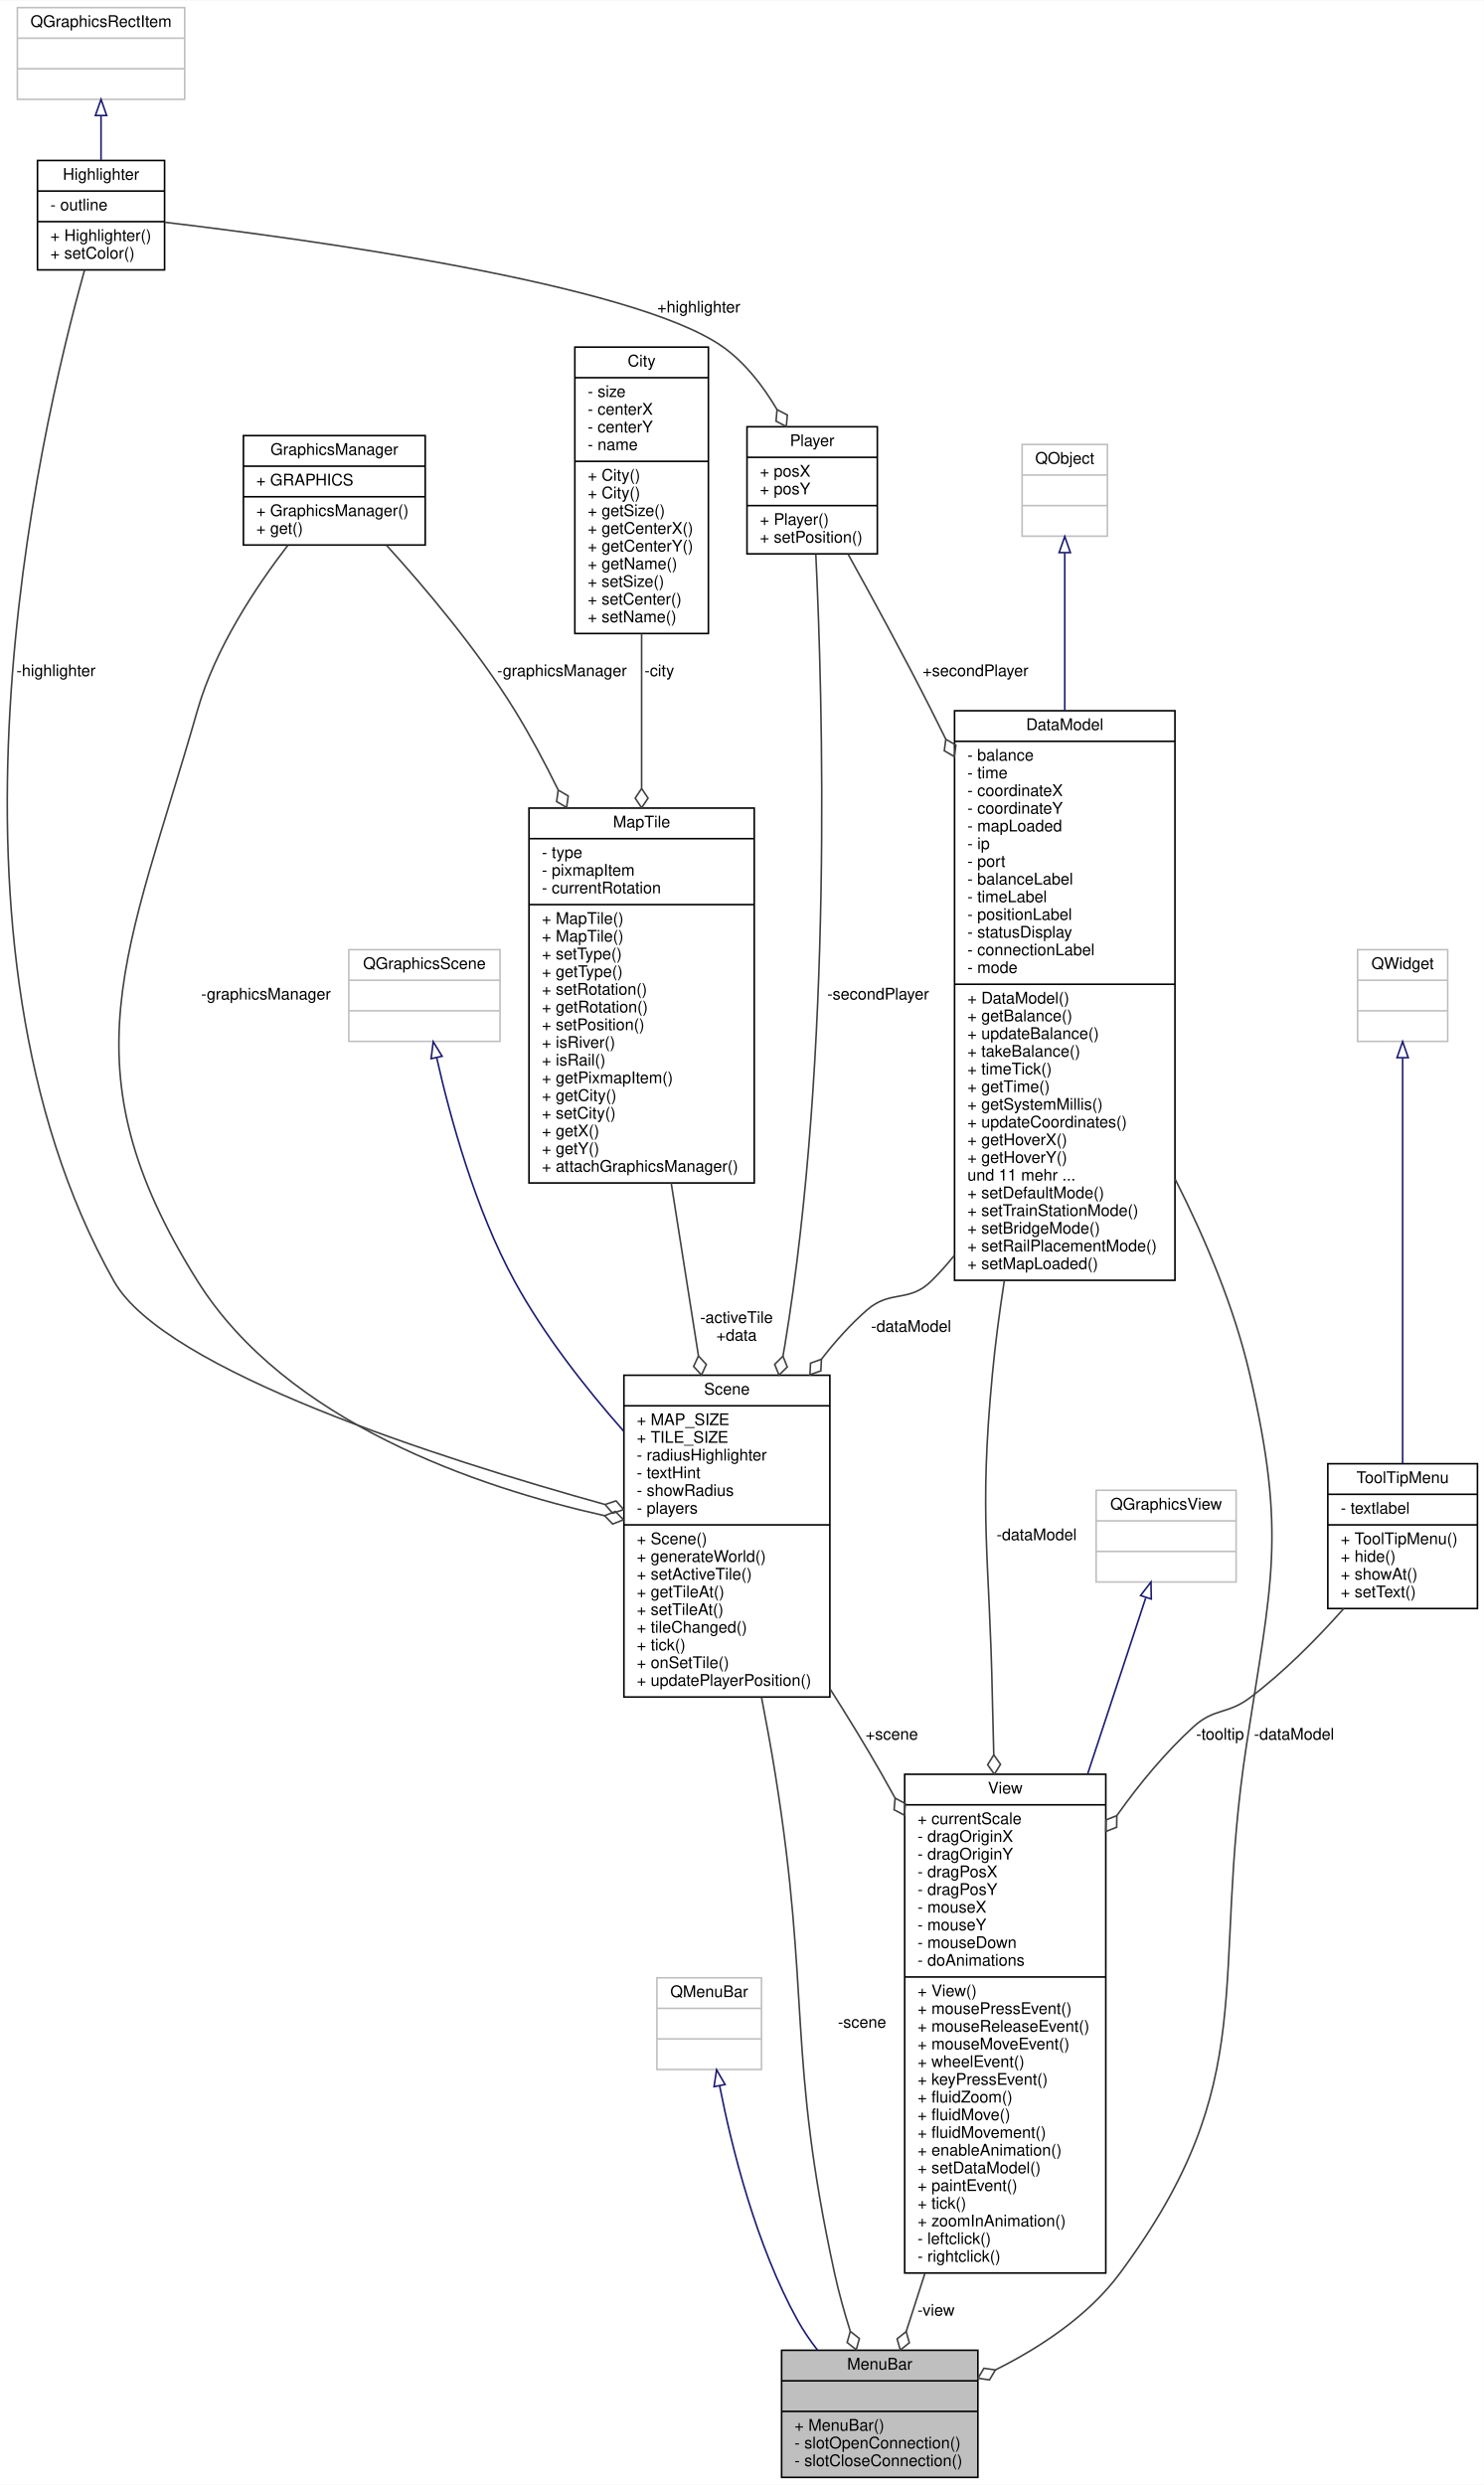
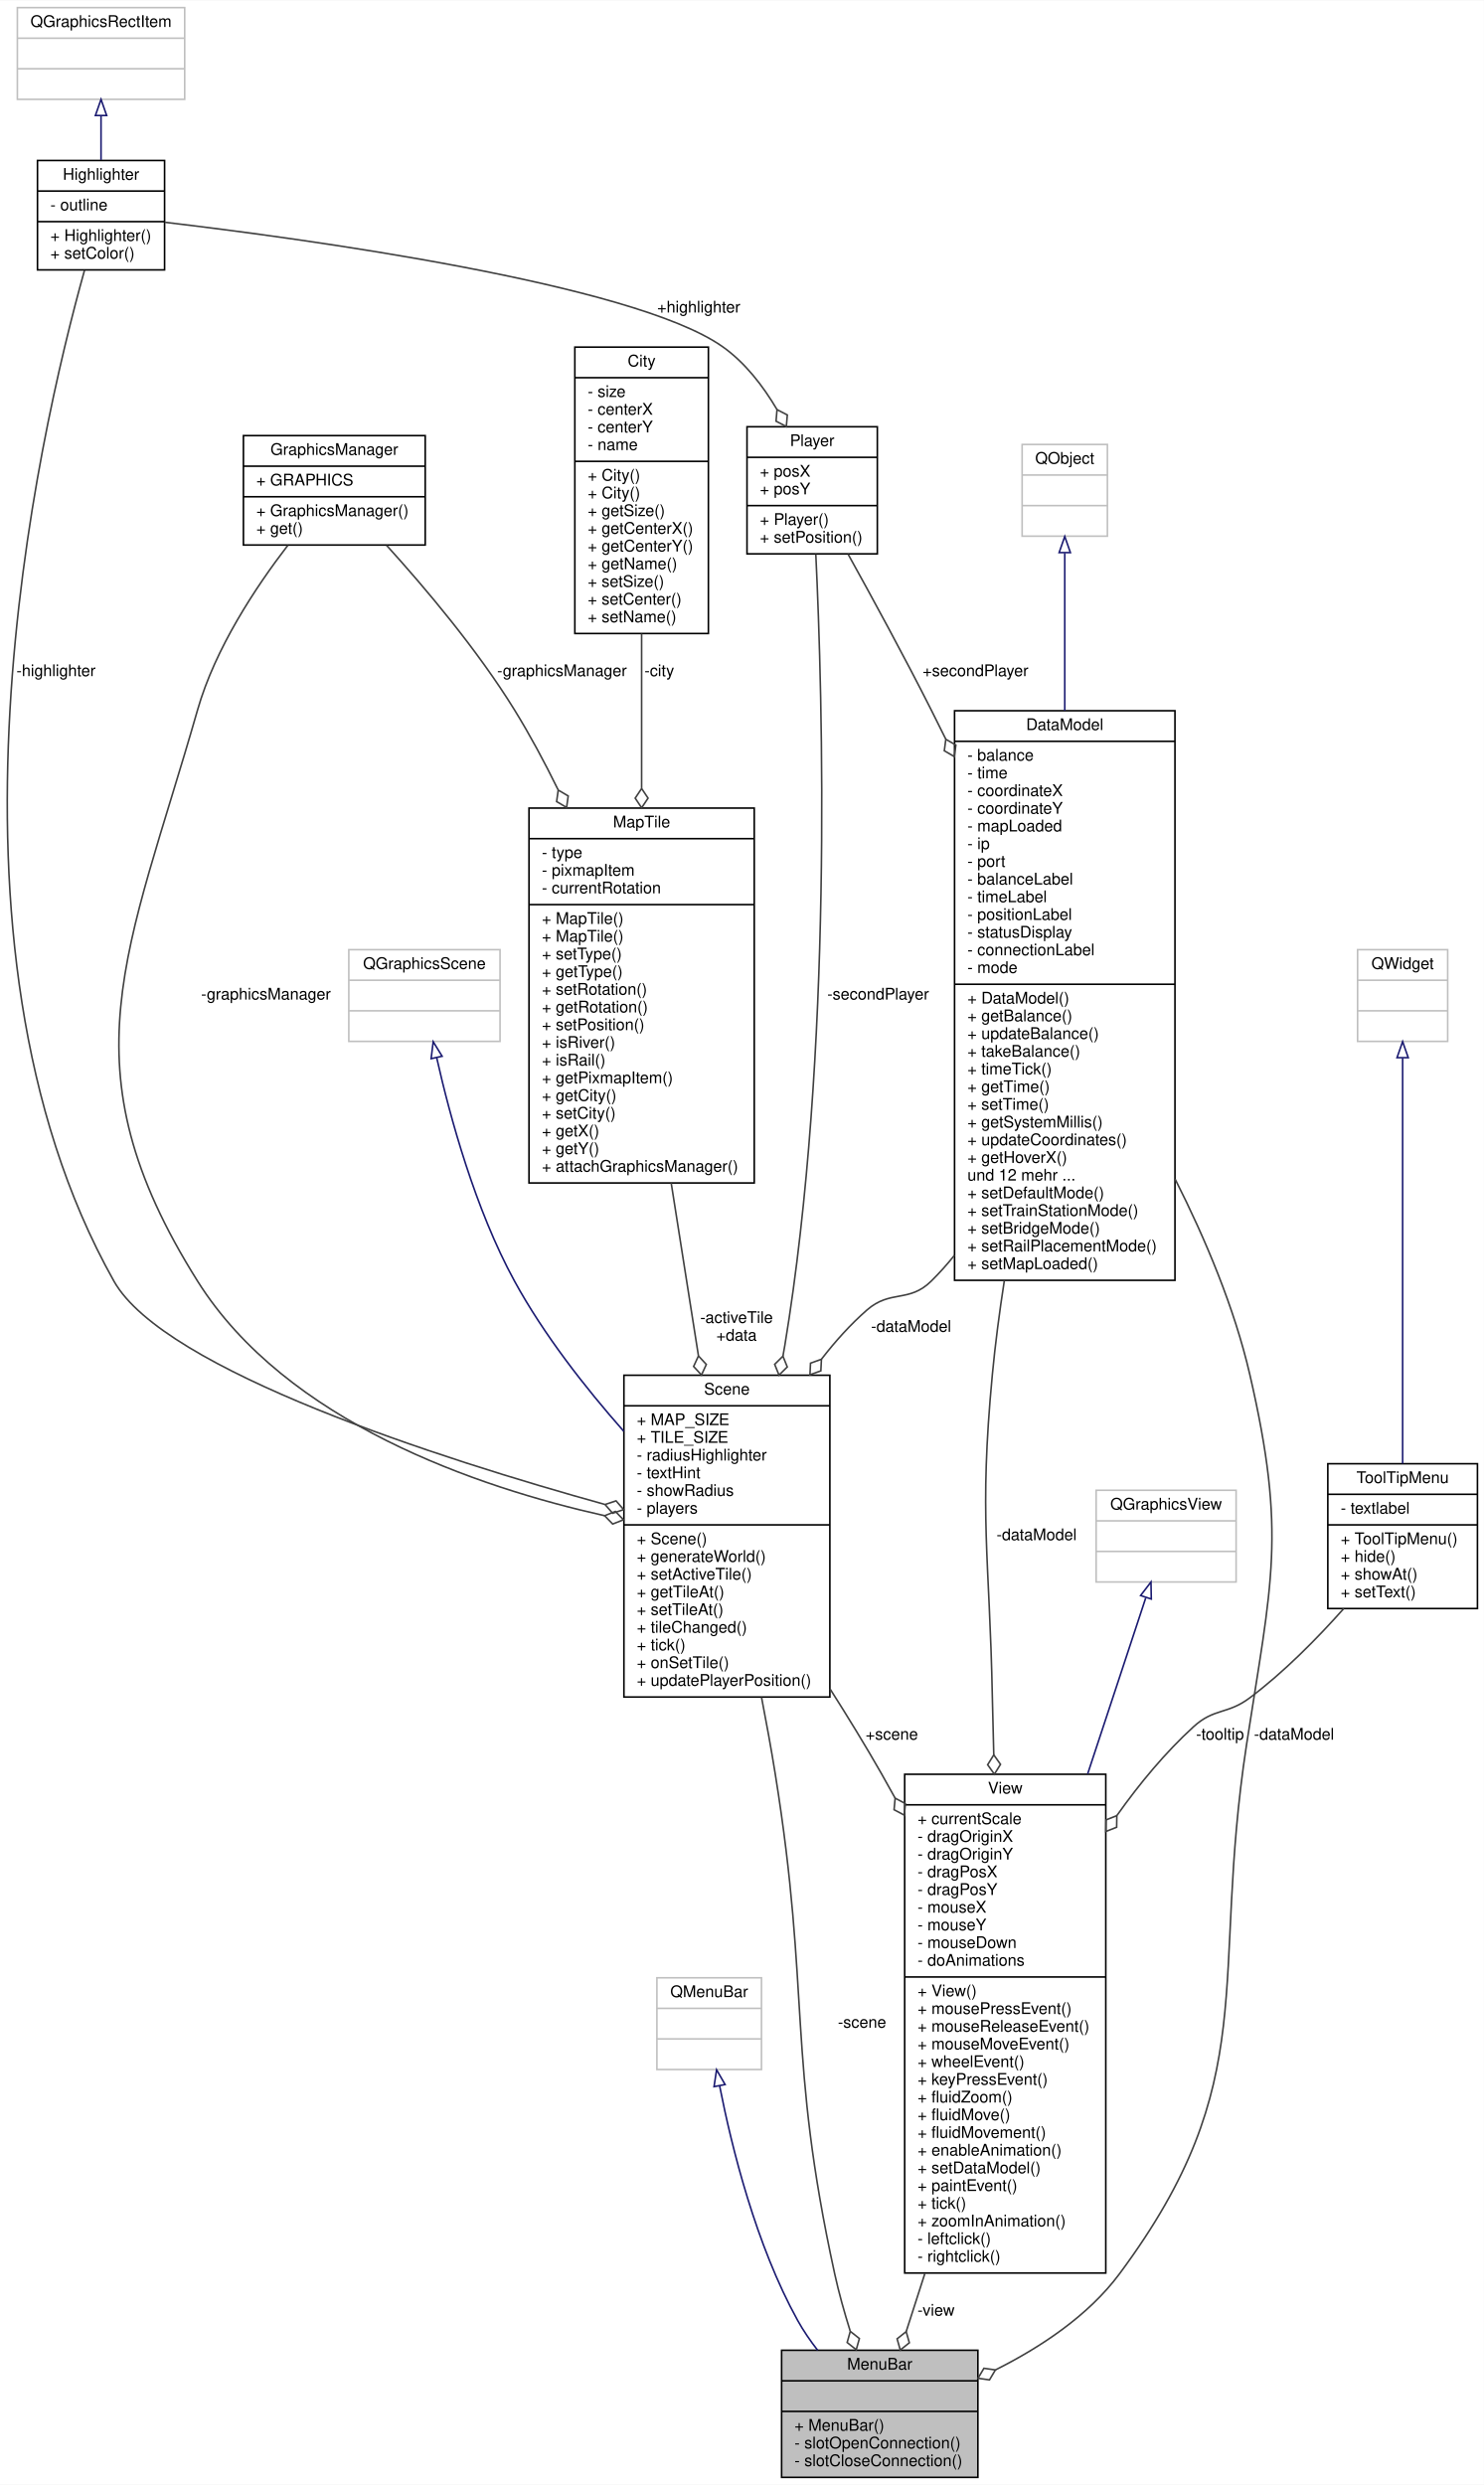
<svg xmlns="http://www.w3.org/2000/svg" xmlns:xlink="http://www.w3.org/1999/xlink" width="922pt" height="1544pt" viewBox="0.00 0.00 922.29 1544.00">
  <g id="graph0" class="graph" transform="scale(1 1) rotate(0) translate(4 1540)">
    <polygon fill="#ffffff" stroke="transparent" points="-4,4 -4,-1540 918.294,-1540 918.294,4 -4,4" />
    <g id="node1" class="node">
      <g id="a_node1">
        <a xlink:title=" ">
          <polygon fill="#bfbfbf" stroke="#000000" points="481.794,-.5 481.794,-79.5 603.794,-79.5 603.794,-.5 481.794,-.5" />
          <text text-anchor="middle" x="542.794" y="-67.5" font-family="Helvetica,sans-Serif" font-size="10.00" fill="#000000">MenuBar</text>
          <polyline fill="none" stroke="#000000" points="481.794,-60.5 603.794,-60.5 " />
          <text text-anchor="middle" x="542.794" y="-48.5" font-family="Helvetica,sans-Serif" font-size="10.00" fill="#000000"> </text>
          <polyline fill="none" stroke="#000000" points="481.794,-41.5 603.794,-41.5 " />
          <text text-anchor="start" x="489.794" y="-29.5" font-family="Helvetica,sans-Serif" font-size="10.00" fill="#000000">+ MenuBar()</text>
          <text text-anchor="start" x="489.794" y="-18.5" font-family="Helvetica,sans-Serif" font-size="10.00" fill="#000000">- slotOpenConnection()</text>
          <text text-anchor="start" x="489.794" y="-7.5" font-family="Helvetica,sans-Serif" font-size="10.00" fill="#000000">- slotCloseConnection()</text>
        </a>
      </g>
    </g>
    <g id="node2" class="node">
      <g id="a_node2">
        <a xlink:title=" ">
          <polygon fill="#ffffff" stroke="#bfbfbf" points="404.294,-254 404.294,-311 469.294,-311 469.294,-254 404.294,-254" />
          <text text-anchor="middle" x="436.794" y="-299" font-family="Helvetica,sans-Serif" font-size="10.00" fill="#000000">QMenuBar</text>
          <polyline fill="none" stroke="#bfbfbf" points="404.294,-292 469.294,-292 " />
          <text text-anchor="middle" x="436.794" y="-280" font-family="Helvetica,sans-Serif" font-size="10.00" fill="#000000"> </text>
          <polyline fill="none" stroke="#bfbfbf" points="404.294,-273 469.294,-273 " />
          <text text-anchor="middle" x="436.794" y="-261" font-family="Helvetica,sans-Serif" font-size="10.00" fill="#000000"> </text>
        </a>
      </g>
    </g>
    <g id="edge1" class="edge">
      <path fill="none" stroke="#191970" d="M443.245,-243.997C450.852,-205.303 465.867,-144.845 491.794,-98 495.3,-91.665 499.596,-85.422 504.193,-79.514" />
      <polygon fill="none" stroke="#191970" points="439.806,-243.347 441.38,-253.824 446.683,-244.652 439.806,-243.347" />
    </g>
    <g id="node3" class="node">
      <g id="a_node3">
        <a xlink:href="classView.html" target="_top" xlink:title=" ">
          <polygon fill="#ffffff" stroke="#000000" points="558.294,-127.5 558.294,-437.5 683.294,-437.5 683.294,-127.5 558.294,-127.5" />
          <text text-anchor="middle" x="620.794" y="-425.5" font-family="Helvetica,sans-Serif" font-size="10.00" fill="#000000">View</text>
          <polyline fill="none" stroke="#000000" points="558.294,-418.5 683.294,-418.5 " />
          <text text-anchor="start" x="566.294" y="-406.5" font-family="Helvetica,sans-Serif" font-size="10.00" fill="#000000">+ currentScale</text>
          <text text-anchor="start" x="566.294" y="-395.5" font-family="Helvetica,sans-Serif" font-size="10.00" fill="#000000">- dragOriginX</text>
          <text text-anchor="start" x="566.294" y="-384.5" font-family="Helvetica,sans-Serif" font-size="10.00" fill="#000000">- dragOriginY</text>
          <text text-anchor="start" x="566.294" y="-373.5" font-family="Helvetica,sans-Serif" font-size="10.00" fill="#000000">- dragPosX</text>
          <text text-anchor="start" x="566.294" y="-362.5" font-family="Helvetica,sans-Serif" font-size="10.00" fill="#000000">- dragPosY</text>
          <text text-anchor="start" x="566.294" y="-351.5" font-family="Helvetica,sans-Serif" font-size="10.00" fill="#000000">- mouseX</text>
          <text text-anchor="start" x="566.294" y="-340.5" font-family="Helvetica,sans-Serif" font-size="10.00" fill="#000000">- mouseY</text>
          <text text-anchor="start" x="566.294" y="-329.5" font-family="Helvetica,sans-Serif" font-size="10.00" fill="#000000">- mouseDown</text>
          <text text-anchor="start" x="566.294" y="-318.5" font-family="Helvetica,sans-Serif" font-size="10.00" fill="#000000">- doAnimations</text>
          <polyline fill="none" stroke="#000000" points="558.294,-311.5 683.294,-311.5 " />
          <text text-anchor="start" x="566.294" y="-299.5" font-family="Helvetica,sans-Serif" font-size="10.00" fill="#000000">+ View()</text>
          <text text-anchor="start" x="566.294" y="-288.5" font-family="Helvetica,sans-Serif" font-size="10.00" fill="#000000">+ mousePressEvent()</text>
          <text text-anchor="start" x="566.294" y="-277.5" font-family="Helvetica,sans-Serif" font-size="10.00" fill="#000000">+ mouseReleaseEvent()</text>
          <text text-anchor="start" x="566.294" y="-266.5" font-family="Helvetica,sans-Serif" font-size="10.00" fill="#000000">+ mouseMoveEvent()</text>
          <text text-anchor="start" x="566.294" y="-255.5" font-family="Helvetica,sans-Serif" font-size="10.00" fill="#000000">+ wheelEvent()</text>
          <text text-anchor="start" x="566.294" y="-244.5" font-family="Helvetica,sans-Serif" font-size="10.00" fill="#000000">+ keyPressEvent()</text>
          <text text-anchor="start" x="566.294" y="-233.5" font-family="Helvetica,sans-Serif" font-size="10.00" fill="#000000">+ fluidZoom()</text>
          <text text-anchor="start" x="566.294" y="-222.5" font-family="Helvetica,sans-Serif" font-size="10.00" fill="#000000">+ fluidMove()</text>
          <text text-anchor="start" x="566.294" y="-211.5" font-family="Helvetica,sans-Serif" font-size="10.00" fill="#000000">+ fluidMovement()</text>
          <text text-anchor="start" x="566.294" y="-200.5" font-family="Helvetica,sans-Serif" font-size="10.00" fill="#000000">+ enableAnimation()</text>
          <text text-anchor="start" x="566.294" y="-189.5" font-family="Helvetica,sans-Serif" font-size="10.00" fill="#000000">+ setDataModel()</text>
          <text text-anchor="start" x="566.294" y="-178.5" font-family="Helvetica,sans-Serif" font-size="10.00" fill="#000000">+ paintEvent()</text>
          <text text-anchor="start" x="566.294" y="-167.5" font-family="Helvetica,sans-Serif" font-size="10.00" fill="#000000">+ tick()</text>
          <text text-anchor="start" x="566.294" y="-156.5" font-family="Helvetica,sans-Serif" font-size="10.00" fill="#000000">+ zoomInAnimation()</text>
          <text text-anchor="start" x="566.294" y="-145.5" font-family="Helvetica,sans-Serif" font-size="10.00" fill="#000000">- leftclick()</text>
          <text text-anchor="start" x="566.294" y="-134.5" font-family="Helvetica,sans-Serif" font-size="10.00" fill="#000000">- rightclick()</text>
        </a>
      </g>
    </g>
    <g id="edge2" class="edge">
      <path fill="none" stroke="#404040" d="M570.843,-127.206C566.734,-114.43 562.802,-102.204 559.249,-91.159" />
      <polygon fill="none" stroke="#404040" points="559.228,-91.092 553.583,-86.605 555.553,-79.669 561.198,-84.156 559.228,-91.092" />
      <text text-anchor="middle" x="577.794" y="-101" font-family="Helvetica,sans-Serif" font-size="10.00" fill="#000000"> -view</text>
    </g>
    <g id="node4" class="node">
      <g id="a_node4">
        <a xlink:title=" ">
          <polygon fill="#ffffff" stroke="#bfbfbf" points="677.294,-557 677.294,-614 764.294,-614 764.294,-557 677.294,-557" />
          <text text-anchor="middle" x="720.794" y="-602" font-family="Helvetica,sans-Serif" font-size="10.00" fill="#000000">QGraphicsView</text>
          <polyline fill="none" stroke="#bfbfbf" points="677.294,-595 764.294,-595 " />
          <text text-anchor="middle" x="720.794" y="-583" font-family="Helvetica,sans-Serif" font-size="10.00" fill="#000000"> </text>
          <polyline fill="none" stroke="#bfbfbf" points="677.294,-576 764.294,-576 " />
          <text text-anchor="middle" x="720.794" y="-564" font-family="Helvetica,sans-Serif" font-size="10.00" fill="#000000"> </text>
        </a>
      </g>
    </g>
    <g id="edge3" class="edge">
      <path fill="none" stroke="#191970" d="M708.142,-547.166C698.824,-518.932 685.481,-478.503 672.02,-437.715" />
      <polygon fill="none" stroke="#191970" points="704.928,-548.595 711.386,-556.995 711.576,-546.401 704.928,-548.595" />
    </g>
    <g id="node5" class="node">
      <g id="a_node5">
        <a xlink:href="classScene.html" target="_top" xlink:title=" ">
          <polygon fill="#ffffff" stroke="#000000" points="383.794,-485.5 383.794,-685.5 511.794,-685.5 511.794,-485.5 383.794,-485.5" />
          <text text-anchor="middle" x="447.794" y="-673.5" font-family="Helvetica,sans-Serif" font-size="10.00" fill="#000000">Scene</text>
          <polyline fill="none" stroke="#000000" points="383.794,-666.5 511.794,-666.5 " />
          <text text-anchor="start" x="391.794" y="-654.5" font-family="Helvetica,sans-Serif" font-size="10.00" fill="#000000">+ MAP_SIZE</text>
          <text text-anchor="start" x="391.794" y="-643.5" font-family="Helvetica,sans-Serif" font-size="10.00" fill="#000000">+ TILE_SIZE</text>
          <text text-anchor="start" x="391.794" y="-632.5" font-family="Helvetica,sans-Serif" font-size="10.00" fill="#000000">- radiusHighlighter</text>
          <text text-anchor="start" x="391.794" y="-621.5" font-family="Helvetica,sans-Serif" font-size="10.00" fill="#000000">- textHint</text>
          <text text-anchor="start" x="391.794" y="-610.5" font-family="Helvetica,sans-Serif" font-size="10.00" fill="#000000">- showRadius</text>
          <text text-anchor="start" x="391.794" y="-599.5" font-family="Helvetica,sans-Serif" font-size="10.00" fill="#000000">- players</text>
          <polyline fill="none" stroke="#000000" points="383.794,-592.5 511.794,-592.5 " />
          <text text-anchor="start" x="391.794" y="-580.5" font-family="Helvetica,sans-Serif" font-size="10.00" fill="#000000">+ Scene()</text>
          <text text-anchor="start" x="391.794" y="-569.5" font-family="Helvetica,sans-Serif" font-size="10.00" fill="#000000">+ generateWorld()</text>
          <text text-anchor="start" x="391.794" y="-558.5" font-family="Helvetica,sans-Serif" font-size="10.00" fill="#000000">+ setActiveTile()</text>
          <text text-anchor="start" x="391.794" y="-547.5" font-family="Helvetica,sans-Serif" font-size="10.00" fill="#000000">+ getTileAt()</text>
          <text text-anchor="start" x="391.794" y="-536.5" font-family="Helvetica,sans-Serif" font-size="10.00" fill="#000000">+ setTileAt()</text>
          <text text-anchor="start" x="391.794" y="-525.5" font-family="Helvetica,sans-Serif" font-size="10.00" fill="#000000">+ tileChanged()</text>
          <text text-anchor="start" x="391.794" y="-514.5" font-family="Helvetica,sans-Serif" font-size="10.00" fill="#000000">+ tick()</text>
          <text text-anchor="start" x="391.794" y="-503.5" font-family="Helvetica,sans-Serif" font-size="10.00" fill="#000000">+ onSetTile()</text>
          <text text-anchor="start" x="391.794" y="-492.5" font-family="Helvetica,sans-Serif" font-size="10.00" fill="#000000">+ updatePlayerPosition()</text>
        </a>
      </g>
    </g>
    <g id="edge20" class="edge">
      <path fill="none" stroke="#404040" d="M469.32,-485.333C472.381,-469.534 475.324,-453.351 477.794,-438 499.906,-300.571 485.111,-262.995 514.794,-127 517.33,-115.379 520.782,-103.105 524.395,-91.555" />
      <polygon fill="none" stroke="#404040" points="524.492,-91.257 522.535,-84.316 528.188,-79.84 530.146,-86.78 524.492,-91.257" />
      <text text-anchor="middle" x="531.794" y="-280" font-family="Helvetica,sans-Serif" font-size="10.00" fill="#000000"> -scene</text>
    </g>
    <g id="edge4" class="edge">
      <path fill="none" stroke="#404040" d="M511.937,-490.507C522.922,-473.25 533.954,-455.251 543.794,-438 546.63,-433.028 549.469,-427.938 552.295,-422.774" />
      <polygon fill="none" stroke="#404040" points="552.366,-422.642 551.701,-415.461 558.073,-412.085 558.739,-419.266 552.366,-422.642" />
      <text text-anchor="middle" x="550.294" y="-459" font-family="Helvetica,sans-Serif" font-size="10.00" fill="#000000"> +scene</text>
    </g>
    <g id="node6" class="node">
      <g id="a_node6">
        <a xlink:title=" ">
          <polygon fill="#ffffff" stroke="#bfbfbf" points="212.794,-893 212.794,-950 306.794,-950 306.794,-893 212.794,-893" />
          <text text-anchor="middle" x="259.794" y="-938" font-family="Helvetica,sans-Serif" font-size="10.00" fill="#000000">QGraphicsScene</text>
          <polyline fill="none" stroke="#bfbfbf" points="212.794,-931 306.794,-931 " />
          <text text-anchor="middle" x="259.794" y="-919" font-family="Helvetica,sans-Serif" font-size="10.00" fill="#000000"> </text>
          <polyline fill="none" stroke="#bfbfbf" points="212.794,-912 306.794,-912 " />
          <text text-anchor="middle" x="259.794" y="-900" font-family="Helvetica,sans-Serif" font-size="10.00" fill="#000000"> </text>
        </a>
      </g>
    </g>
    <g id="edge5" class="edge">
      <path fill="none" stroke="#191970" d="M267.42,-882.848C275.785,-845.682 291.366,-788.712 315.794,-744 333.993,-710.688 359.752,-677.788 383.69,-650.67" />
      <polygon fill="none" stroke="#191970" points="263.966,-882.263 265.251,-892.779 270.805,-883.757 263.966,-882.263" />
    </g>
    <g id="node7" class="node">
      <g id="a_node7">
        <a xlink:href="classHighlighter.html" target="_top" xlink:title=" ">
          <polygon fill="#ffffff" stroke="#000000" points="19.294,-1372.5 19.294,-1440.5 98.294,-1440.5 98.294,-1372.5 19.294,-1372.5" />
          <text text-anchor="middle" x="58.794" y="-1428.5" font-family="Helvetica,sans-Serif" font-size="10.00" fill="#000000">Highlighter</text>
          <polyline fill="none" stroke="#000000" points="19.294,-1421.5 98.294,-1421.5 " />
          <text text-anchor="start" x="27.294" y="-1409.5" font-family="Helvetica,sans-Serif" font-size="10.00" fill="#000000">- outline</text>
          <polyline fill="none" stroke="#000000" points="19.294,-1402.5 98.294,-1402.5 " />
          <text text-anchor="start" x="27.294" y="-1390.5" font-family="Helvetica,sans-Serif" font-size="10.00" fill="#000000">+ Highlighter()</text>
          <text text-anchor="start" x="27.294" y="-1379.5" font-family="Helvetica,sans-Serif" font-size="10.00" fill="#000000">+ setColor()</text>
        </a>
      </g>
    </g>
    <g id="edge6" class="edge">
      <path fill="none" stroke="#404040" d="M48.526,-1372.263C19.716,-1269.18 -52.282,-955.816 66.794,-744 98.031,-688.434 269.943,-633.531 371.861,-605.219" />
      <polygon fill="none" stroke="#404040" points="372.054,-605.166 376.778,-599.717 383.624,-601.983 378.9,-607.431 372.054,-605.166" />
      <text text-anchor="middle" x="30.794" y="-1120" font-family="Helvetica,sans-Serif" font-size="10.00" fill="#000000"> -highlighter</text>
    </g>
    <g id="node12" class="node">
      <g id="a_node12">
        <a xlink:href="classPlayer.html" target="_top" xlink:title=" ">
          <polygon fill="#ffffff" stroke="#000000" points="460.294,-1196 460.294,-1275 541.294,-1275 541.294,-1196 460.294,-1196" />
          <text text-anchor="middle" x="500.794" y="-1263" font-family="Helvetica,sans-Serif" font-size="10.00" fill="#000000">Player</text>
          <polyline fill="none" stroke="#000000" points="460.294,-1256 541.294,-1256 " />
          <text text-anchor="start" x="468.294" y="-1244" font-family="Helvetica,sans-Serif" font-size="10.00" fill="#000000">+ posX</text>
          <text text-anchor="start" x="468.294" y="-1233" font-family="Helvetica,sans-Serif" font-size="10.00" fill="#000000">+ posY</text>
          <polyline fill="none" stroke="#000000" points="460.294,-1226 541.294,-1226 " />
          <text text-anchor="start" x="468.294" y="-1214" font-family="Helvetica,sans-Serif" font-size="10.00" fill="#000000">+ Player()</text>
          <text text-anchor="start" x="468.294" y="-1203" font-family="Helvetica,sans-Serif" font-size="10.00" fill="#000000">+ setPosition()</text>
        </a>
      </g>
    </g>
    <g id="edge13" class="edge">
      <path fill="none" stroke="#404040" d="M98.391,-1402.1C185.145,-1391.838 388.721,-1364.181 444.794,-1325 458.939,-1315.116 470.254,-1300.397 478.908,-1285.736" />
      <polygon fill="none" stroke="#404040" points="478.953,-1285.653 478.343,-1278.467 484.741,-1275.14 485.351,-1282.326 478.953,-1285.653" />
      <text text-anchor="middle" x="430.294" y="-1346" font-family="Helvetica,sans-Serif" font-size="10.00" fill="#000000"> +highlighter</text>
    </g>
    <g id="node8" class="node">
      <g id="a_node8">
        <a xlink:title=" ">
          <polygon fill="#ffffff" stroke="#bfbfbf" points="6.794,-1478.5 6.794,-1535.5 110.794,-1535.5 110.794,-1478.5 6.794,-1478.5" />
          <text text-anchor="middle" x="58.794" y="-1523.5" font-family="Helvetica,sans-Serif" font-size="10.00" fill="#000000">QGraphicsRectItem</text>
          <polyline fill="none" stroke="#bfbfbf" points="6.794,-1516.5 110.794,-1516.5 " />
          <text text-anchor="middle" x="58.794" y="-1504.5" font-family="Helvetica,sans-Serif" font-size="10.00" fill="#000000"> </text>
          <polyline fill="none" stroke="#bfbfbf" points="6.794,-1497.5 110.794,-1497.5 " />
          <text text-anchor="middle" x="58.794" y="-1485.5" font-family="Helvetica,sans-Serif" font-size="10.00" fill="#000000"> </text>
        </a>
      </g>
    </g>
    <g id="edge7" class="edge">
      <path fill="none" stroke="#191970" d="M58.794,-1468.19C58.794,-1459.167 58.794,-1449.623 58.794,-1440.81" />
      <polygon fill="none" stroke="#191970" points="55.294,-1468.469 58.794,-1478.47 62.294,-1468.47 55.294,-1468.469" />
    </g>
    <g id="node9" class="node">
      <g id="a_node9">
        <a xlink:href="classMapTile.html" target="_top" xlink:title=" ">
          <polygon fill="#ffffff" stroke="#000000" points="324.794,-805 324.794,-1038 464.794,-1038 464.794,-805 324.794,-805" />
          <text text-anchor="middle" x="394.794" y="-1026" font-family="Helvetica,sans-Serif" font-size="10.00" fill="#000000">MapTile</text>
          <polyline fill="none" stroke="#000000" points="324.794,-1019 464.794,-1019 " />
          <text text-anchor="start" x="332.794" y="-1007" font-family="Helvetica,sans-Serif" font-size="10.00" fill="#000000">- type</text>
          <text text-anchor="start" x="332.794" y="-996" font-family="Helvetica,sans-Serif" font-size="10.00" fill="#000000">- pixmapItem</text>
          <text text-anchor="start" x="332.794" y="-985" font-family="Helvetica,sans-Serif" font-size="10.00" fill="#000000">- currentRotation</text>
          <polyline fill="none" stroke="#000000" points="324.794,-978 464.794,-978 " />
          <text text-anchor="start" x="332.794" y="-966" font-family="Helvetica,sans-Serif" font-size="10.00" fill="#000000">+ MapTile()</text>
          <text text-anchor="start" x="332.794" y="-955" font-family="Helvetica,sans-Serif" font-size="10.00" fill="#000000">+ MapTile()</text>
          <text text-anchor="start" x="332.794" y="-944" font-family="Helvetica,sans-Serif" font-size="10.00" fill="#000000">+ setType()</text>
          <text text-anchor="start" x="332.794" y="-933" font-family="Helvetica,sans-Serif" font-size="10.00" fill="#000000">+ getType()</text>
          <text text-anchor="start" x="332.794" y="-922" font-family="Helvetica,sans-Serif" font-size="10.00" fill="#000000">+ setRotation()</text>
          <text text-anchor="start" x="332.794" y="-911" font-family="Helvetica,sans-Serif" font-size="10.00" fill="#000000">+ getRotation()</text>
          <text text-anchor="start" x="332.794" y="-900" font-family="Helvetica,sans-Serif" font-size="10.00" fill="#000000">+ setPosition()</text>
          <text text-anchor="start" x="332.794" y="-889" font-family="Helvetica,sans-Serif" font-size="10.00" fill="#000000">+ isRiver()</text>
          <text text-anchor="start" x="332.794" y="-878" font-family="Helvetica,sans-Serif" font-size="10.00" fill="#000000">+ isRail()</text>
          <text text-anchor="start" x="332.794" y="-867" font-family="Helvetica,sans-Serif" font-size="10.00" fill="#000000">+ getPixmapItem()</text>
          <text text-anchor="start" x="332.794" y="-856" font-family="Helvetica,sans-Serif" font-size="10.00" fill="#000000">+ getCity()</text>
          <text text-anchor="start" x="332.794" y="-845" font-family="Helvetica,sans-Serif" font-size="10.00" fill="#000000">+ setCity()</text>
          <text text-anchor="start" x="332.794" y="-834" font-family="Helvetica,sans-Serif" font-size="10.00" fill="#000000">+ getX()</text>
          <text text-anchor="start" x="332.794" y="-823" font-family="Helvetica,sans-Serif" font-size="10.00" fill="#000000">+ getY()</text>
          <text text-anchor="start" x="332.794" y="-812" font-family="Helvetica,sans-Serif" font-size="10.00" fill="#000000">+ attachGraphicsManager()</text>
        </a>
      </g>
    </g>
    <g id="edge8" class="edge">
      <path fill="none" stroke="#404040" d="M413.182,-804.927C418.664,-770.169 424.66,-732.161 430.097,-697.689" />
      <polygon fill="none" stroke="#404040" points="430.126,-697.509 427.109,-690.959 431.995,-685.655 435.012,-692.205 430.126,-697.509" />
      <text text-anchor="middle" x="453.794" y="-718" font-family="Helvetica,sans-Serif" font-size="10.00" fill="#000000"> -activeTile</text>
      <text text-anchor="middle" x="453.794" y="-707" font-family="Helvetica,sans-Serif" font-size="10.00" fill="#000000">+data</text>
    </g>
    <g id="node10" class="node">
      <g id="a_node10">
        <a xlink:href="classGraphicsManager.html" target="_top" xlink:title=" ">
          <polygon fill="#ffffff" stroke="#000000" points="147.294,-1201.5 147.294,-1269.5 260.294,-1269.5 260.294,-1201.5 147.294,-1201.5" />
          <text text-anchor="middle" x="203.794" y="-1257.5" font-family="Helvetica,sans-Serif" font-size="10.00" fill="#000000">GraphicsManager</text>
          <polyline fill="none" stroke="#000000" points="147.294,-1250.5 260.294,-1250.5 " />
          <text text-anchor="start" x="155.294" y="-1238.5" font-family="Helvetica,sans-Serif" font-size="10.00" fill="#000000">+ GRAPHICS</text>
          <polyline fill="none" stroke="#000000" points="147.294,-1231.5 260.294,-1231.5 " />
          <text text-anchor="start" x="155.294" y="-1219.5" font-family="Helvetica,sans-Serif" font-size="10.00" fill="#000000">+ GraphicsManager()</text>
          <text text-anchor="start" x="155.294" y="-1208.5" font-family="Helvetica,sans-Serif" font-size="10.00" fill="#000000">+ get()</text>
        </a>
      </g>
    </g>
    <g id="edge11" class="edge">
      <path fill="none" stroke="#404040" d="M174.933,-1201.353C154.828,-1175.211 129.729,-1137.249 118.794,-1099 75.422,-947.301 34.861,-877.601 118.794,-744 173.972,-656.169 292.991,-615.866 371.719,-598.214" />
      <polygon fill="none" stroke="#404040" points="371.78,-598.2 376.802,-593.025 383.511,-595.671 378.489,-600.846 371.78,-598.2" />
      <text text-anchor="middle" x="161.294" y="-919" font-family="Helvetica,sans-Serif" font-size="10.00" fill="#000000"> -graphicsManager</text>
    </g>
    <g id="edge9" class="edge">
      <path fill="none" stroke="#404040" d="M236.287,-1201.274C260.297,-1174.791 292.692,-1136.434 315.794,-1099 325.385,-1083.459 334.452,-1066.553 342.789,-1049.554" />
      <polygon fill="none" stroke="#404040" points="342.96,-1049.198 341.955,-1042.057 348.16,-1038.383 349.165,-1045.524 342.96,-1049.198" />
      <text text-anchor="middle" x="345.294" y="-1120" font-family="Helvetica,sans-Serif" font-size="10.00" fill="#000000"> -graphicsManager</text>
    </g>
    <g id="node11" class="node">
      <g id="a_node11">
        <a xlink:href="classCity.html" target="_top" xlink:title=" ">
          <polygon fill="#ffffff" stroke="#000000" points="353.294,-1146.5 353.294,-1324.5 436.294,-1324.5 436.294,-1146.5 353.294,-1146.5" />
          <text text-anchor="middle" x="394.794" y="-1312.5" font-family="Helvetica,sans-Serif" font-size="10.00" fill="#000000">City</text>
          <polyline fill="none" stroke="#000000" points="353.294,-1305.5 436.294,-1305.5 " />
          <text text-anchor="start" x="361.294" y="-1293.5" font-family="Helvetica,sans-Serif" font-size="10.00" fill="#000000">- size</text>
          <text text-anchor="start" x="361.294" y="-1282.5" font-family="Helvetica,sans-Serif" font-size="10.00" fill="#000000">- centerX</text>
          <text text-anchor="start" x="361.294" y="-1271.5" font-family="Helvetica,sans-Serif" font-size="10.00" fill="#000000">- centerY</text>
          <text text-anchor="start" x="361.294" y="-1260.5" font-family="Helvetica,sans-Serif" font-size="10.00" fill="#000000">- name</text>
          <polyline fill="none" stroke="#000000" points="353.294,-1253.5 436.294,-1253.5 " />
          <text text-anchor="start" x="361.294" y="-1241.5" font-family="Helvetica,sans-Serif" font-size="10.00" fill="#000000">+ City()</text>
          <text text-anchor="start" x="361.294" y="-1230.5" font-family="Helvetica,sans-Serif" font-size="10.00" fill="#000000">+ City()</text>
          <text text-anchor="start" x="361.294" y="-1219.5" font-family="Helvetica,sans-Serif" font-size="10.00" fill="#000000">+ getSize()</text>
          <text text-anchor="start" x="361.294" y="-1208.5" font-family="Helvetica,sans-Serif" font-size="10.00" fill="#000000">+ getCenterX()</text>
          <text text-anchor="start" x="361.294" y="-1197.5" font-family="Helvetica,sans-Serif" font-size="10.00" fill="#000000">+ getCenterY()</text>
          <text text-anchor="start" x="361.294" y="-1186.5" font-family="Helvetica,sans-Serif" font-size="10.00" fill="#000000">+ getName()</text>
          <text text-anchor="start" x="361.294" y="-1175.5" font-family="Helvetica,sans-Serif" font-size="10.00" fill="#000000">+ setSize()</text>
          <text text-anchor="start" x="361.294" y="-1164.5" font-family="Helvetica,sans-Serif" font-size="10.00" fill="#000000">+ setCenter()</text>
          <text text-anchor="start" x="361.294" y="-1153.5" font-family="Helvetica,sans-Serif" font-size="10.00" fill="#000000">+ setName()</text>
        </a>
      </g>
    </g>
    <g id="edge10" class="edge">
      <path fill="none" stroke="#404040" d="M394.794,-1146.36C394.794,-1116.537 394.794,-1082.668 394.794,-1050.431" />
      <polygon fill="none" stroke="#404040" points="394.794,-1050.168 390.794,-1044.168 394.794,-1038.168 398.794,-1044.168 394.794,-1050.168" />
      <text text-anchor="middle" x="405.794" y="-1120" font-family="Helvetica,sans-Serif" font-size="10.00" fill="#000000"> -city</text>
    </g>
    <g id="edge12" class="edge">
      <path fill="none" stroke="#404040" d="M503.055,-1195.815C507.348,-1106.997 513.765,-885.726 483.794,-704 483.435,-701.827 483.048,-699.639 482.635,-697.439" />
      <polygon fill="none" stroke="#404040" points="482.616,-697.349 477.487,-692.281 480.192,-685.596 485.322,-690.664 482.616,-697.349" />
      <text text-anchor="middle" x="541.794" y="-919" font-family="Helvetica,sans-Serif" font-size="10.00" fill="#000000"> -secondPlayer</text>
    </g>
    <g id="node13" class="node">
      <g id="a_node13">
        <a xlink:href="classDataModel.html" target="_top" xlink:title=" ">
          <polygon fill="#ffffff" stroke="#000000" points="589.294,-744.5 589.294,-1098.5 726.294,-1098.5 726.294,-744.5 589.294,-744.5" />
          <text text-anchor="middle" x="657.794" y="-1086.5" font-family="Helvetica,sans-Serif" font-size="10.00" fill="#000000">DataModel</text>
          <polyline fill="none" stroke="#000000" points="589.294,-1079.5 726.294,-1079.5 " />
          <text text-anchor="start" x="597.294" y="-1067.5" font-family="Helvetica,sans-Serif" font-size="10.00" fill="#000000">- balance</text>
          <text text-anchor="start" x="597.294" y="-1056.5" font-family="Helvetica,sans-Serif" font-size="10.00" fill="#000000">- time</text>
          <text text-anchor="start" x="597.294" y="-1045.5" font-family="Helvetica,sans-Serif" font-size="10.00" fill="#000000">- coordinateX</text>
          <text text-anchor="start" x="597.294" y="-1034.5" font-family="Helvetica,sans-Serif" font-size="10.00" fill="#000000">- coordinateY</text>
          <text text-anchor="start" x="597.294" y="-1023.5" font-family="Helvetica,sans-Serif" font-size="10.00" fill="#000000">- mapLoaded</text>
          <text text-anchor="start" x="597.294" y="-1012.5" font-family="Helvetica,sans-Serif" font-size="10.00" fill="#000000">- ip</text>
          <text text-anchor="start" x="597.294" y="-1001.5" font-family="Helvetica,sans-Serif" font-size="10.00" fill="#000000">- port</text>
          <text text-anchor="start" x="597.294" y="-990.5" font-family="Helvetica,sans-Serif" font-size="10.00" fill="#000000">- balanceLabel</text>
          <text text-anchor="start" x="597.294" y="-979.5" font-family="Helvetica,sans-Serif" font-size="10.00" fill="#000000">- timeLabel</text>
          <text text-anchor="start" x="597.294" y="-968.5" font-family="Helvetica,sans-Serif" font-size="10.00" fill="#000000">- positionLabel</text>
          <text text-anchor="start" x="597.294" y="-957.5" font-family="Helvetica,sans-Serif" font-size="10.00" fill="#000000">- statusDisplay</text>
          <text text-anchor="start" x="597.294" y="-946.5" font-family="Helvetica,sans-Serif" font-size="10.00" fill="#000000">- connectionLabel</text>
          <text text-anchor="start" x="597.294" y="-935.5" font-family="Helvetica,sans-Serif" font-size="10.00" fill="#000000">- mode</text>
          <polyline fill="none" stroke="#000000" points="589.294,-928.5 726.294,-928.5 " />
          <text text-anchor="start" x="597.294" y="-916.5" font-family="Helvetica,sans-Serif" font-size="10.00" fill="#000000">+ DataModel()</text>
          <text text-anchor="start" x="597.294" y="-905.5" font-family="Helvetica,sans-Serif" font-size="10.00" fill="#000000">+ getBalance()</text>
          <text text-anchor="start" x="597.294" y="-894.5" font-family="Helvetica,sans-Serif" font-size="10.00" fill="#000000">+ updateBalance()</text>
          <text text-anchor="start" x="597.294" y="-883.5" font-family="Helvetica,sans-Serif" font-size="10.00" fill="#000000">+ takeBalance()</text>
          <text text-anchor="start" x="597.294" y="-872.5" font-family="Helvetica,sans-Serif" font-size="10.00" fill="#000000">+ timeTick()</text>
          <text text-anchor="start" x="597.294" y="-861.5" font-family="Helvetica,sans-Serif" font-size="10.00" fill="#000000">+ getTime()</text>
-           <text text-anchor="start" x="597.294" y="-850.5" font-family="Helvetica,sans-Serif" font-size="10.00" fill="#000000">+ getSystemMillis()</text>
-           <text text-anchor="start" x="597.294" y="-839.5" font-family="Helvetica,sans-Serif" font-size="10.00" fill="#000000">+ updateCoordinates()</text>
-           <text text-anchor="start" x="597.294" y="-828.5" font-family="Helvetica,sans-Serif" font-size="10.00" fill="#000000">+ getHoverX()</text>
-           <text text-anchor="start" x="597.294" y="-817.5" font-family="Helvetica,sans-Serif" font-size="10.00" fill="#000000">+ getHoverY()</text>
-           <text text-anchor="start" x="597.294" y="-806.5" font-family="Helvetica,sans-Serif" font-size="10.00" fill="#000000">und 11 mehr ...</text>
+           <text text-anchor="start" x="597.294" y="-850.5" font-family="Helvetica,sans-Serif" font-size="10.00" fill="#000000">+ setTime()</text>
+           <text text-anchor="start" x="597.294" y="-839.5" font-family="Helvetica,sans-Serif" font-size="10.00" fill="#000000">+ getSystemMillis()</text>
+           <text text-anchor="start" x="597.294" y="-828.5" font-family="Helvetica,sans-Serif" font-size="10.00" fill="#000000">+ updateCoordinates()</text>
+           <text text-anchor="start" x="597.294" y="-817.5" font-family="Helvetica,sans-Serif" font-size="10.00" fill="#000000">+ getHoverX()</text>
+           <text text-anchor="start" x="597.294" y="-806.5" font-family="Helvetica,sans-Serif" font-size="10.00" fill="#000000">und 12 mehr ...</text>
          <text text-anchor="start" x="597.294" y="-795.5" font-family="Helvetica,sans-Serif" font-size="10.00" fill="#000000">+ setDefaultMode()</text>
          <text text-anchor="start" x="597.294" y="-784.5" font-family="Helvetica,sans-Serif" font-size="10.00" fill="#000000">+ setTrainStationMode()</text>
          <text text-anchor="start" x="597.294" y="-773.5" font-family="Helvetica,sans-Serif" font-size="10.00" fill="#000000">+ setBridgeMode()</text>
          <text text-anchor="start" x="597.294" y="-762.5" font-family="Helvetica,sans-Serif" font-size="10.00" fill="#000000">+ setRailPlacementMode()</text>
          <text text-anchor="start" x="597.294" y="-751.5" font-family="Helvetica,sans-Serif" font-size="10.00" fill="#000000">+ setMapLoaded()</text>
        </a>
      </g>
    </g>
    <g id="edge16" class="edge">
      <path fill="none" stroke="#404040" d="M523.118,-1195.812C538.141,-1168.748 558.165,-1131.974 574.794,-1099 577.762,-1093.115 580.756,-1087.104 583.755,-1081.02" />
      <polygon fill="none" stroke="#404040" points="583.874,-1080.776 582.923,-1073.628 589.155,-1070.001 590.106,-1077.149 583.874,-1080.776" />
      <text text-anchor="middle" x="602.294" y="-1120" font-family="Helvetica,sans-Serif" font-size="10.00" fill="#000000"> +secondPlayer</text>
    </g>
    <g id="edge21" class="edge">
      <path fill="none" stroke="#404040" d="M726.398,-807.4C745.291,-770.036 763.214,-727.45 772.794,-686 795.813,-586.399 786.298,-557.043 770.794,-456 747.986,-307.361 781.476,-247.709 691.794,-127 672.395,-100.891 642.646,-81.278 614.817,-67.348" />
      <polygon fill="none" stroke="#404040" points="614.686,-67.285 607.546,-68.3 603.864,-62.099 611.004,-61.085 614.686,-67.285" />
      <text text-anchor="middle" x="800.294" y="-459" font-family="Helvetica,sans-Serif" font-size="10.00" fill="#000000"> -dataModel</text>
    </g>
    <g id="edge19" class="edge">
      <path fill="none" stroke="#404040" d="M620.224,-744.24C617.18,-724.663 614.589,-704.959 612.794,-686 604.373,-597.064 611.03,-574.316 612.794,-485 613.022,-473.458 613.323,-461.547 613.674,-449.553" />
      <polygon fill="none" stroke="#404040" points="613.674,-449.536 609.86,-443.416 614.042,-437.541 617.856,-443.661 613.674,-449.536" />
      <text text-anchor="middle" x="640.294" y="-583" font-family="Helvetica,sans-Serif" font-size="10.00" fill="#000000"> -dataModel</text>
    </g>
    <g id="edge14" class="edge">
      <path fill="none" stroke="#404040" d="M589.24,-760.064C584.694,-754.401 579.882,-749.015 574.794,-744 560.909,-730.316 549.455,-738.849 534.794,-726 524.614,-717.079 515.231,-706.673 506.698,-695.635" />
      <polygon fill="none" stroke="#404040" points="506.554,-695.44 499.77,-692.994 499.419,-685.792 506.202,-688.237 506.554,-695.44" />
      <text text-anchor="middle" x="562.294" y="-712.5" font-family="Helvetica,sans-Serif" font-size="10.00" fill="#000000"> -dataModel</text>
    </g>
    <g id="node14" class="node">
      <g id="a_node14">
        <a xlink:title=" ">
          <polygon fill="#ffffff" stroke="#bfbfbf" points="631.294,-1207 631.294,-1264 684.294,-1264 684.294,-1207 631.294,-1207" />
          <text text-anchor="middle" x="657.794" y="-1252" font-family="Helvetica,sans-Serif" font-size="10.00" fill="#000000">QObject</text>
          <polyline fill="none" stroke="#bfbfbf" points="631.294,-1245 684.294,-1245 " />
          <text text-anchor="middle" x="657.794" y="-1233" font-family="Helvetica,sans-Serif" font-size="10.00" fill="#000000"> </text>
          <polyline fill="none" stroke="#bfbfbf" points="631.294,-1226 684.294,-1226 " />
          <text text-anchor="middle" x="657.794" y="-1214" font-family="Helvetica,sans-Serif" font-size="10.00" fill="#000000"> </text>
        </a>
      </g>
    </g>
    <g id="edge15" class="edge">
      <path fill="none" stroke="#191970" d="M657.794,-1196.469C657.794,-1170.894 657.794,-1135.452 657.794,-1098.508" />
      <polygon fill="none" stroke="#191970" points="654.294,-1196.802 657.794,-1206.802 661.294,-1196.802 654.294,-1196.802" />
    </g>
    <g id="node15" class="node">
      <g id="a_node15">
        <a xlink:href="classToolTipMenu.html" target="_top" xlink:title=" ">
          <polygon fill="#ffffff" stroke="#000000" points="821.294,-540.5 821.294,-630.5 914.294,-630.5 914.294,-540.5 821.294,-540.5" />
          <text text-anchor="middle" x="867.794" y="-618.5" font-family="Helvetica,sans-Serif" font-size="10.00" fill="#000000">ToolTipMenu</text>
          <polyline fill="none" stroke="#000000" points="821.294,-611.5 914.294,-611.5 " />
          <text text-anchor="start" x="829.294" y="-599.5" font-family="Helvetica,sans-Serif" font-size="10.00" fill="#000000">- textlabel</text>
          <polyline fill="none" stroke="#000000" points="821.294,-592.5 914.294,-592.5 " />
          <text text-anchor="start" x="829.294" y="-580.5" font-family="Helvetica,sans-Serif" font-size="10.00" fill="#000000">+ ToolTipMenu()</text>
          <text text-anchor="start" x="829.294" y="-569.5" font-family="Helvetica,sans-Serif" font-size="10.00" fill="#000000">+ hide()</text>
          <text text-anchor="start" x="829.294" y="-558.5" font-family="Helvetica,sans-Serif" font-size="10.00" fill="#000000">+ showAt()</text>
          <text text-anchor="start" x="829.294" y="-547.5" font-family="Helvetica,sans-Serif" font-size="10.00" fill="#000000">+ setText()</text>
        </a>
      </g>
    </g>
    <g id="edge17" class="edge">
      <path fill="none" stroke="#404040" d="M831.17,-540.451C814.606,-521.837 794.006,-500.935 772.794,-485 758.808,-474.494 750.707,-478.799 737.794,-467 720.308,-451.023 704.39,-431.862 690.317,-412.02" />
      <polygon fill="none" stroke="#404040" points="690.16,-411.793 683.46,-409.128 683.343,-401.918 690.043,-404.583 690.16,-411.793" />
      <text text-anchor="middle" x="754.294" y="-459" font-family="Helvetica,sans-Serif" font-size="10.00" fill="#000000"> -tooltip</text>
    </g>
    <g id="node16" class="node">
      <g id="a_node16">
        <a xlink:title=" ">
          <polygon fill="#ffffff" stroke="#bfbfbf" points="839.794,-893 839.794,-950 895.794,-950 895.794,-893 839.794,-893" />
          <text text-anchor="middle" x="867.794" y="-938" font-family="Helvetica,sans-Serif" font-size="10.00" fill="#000000">QWidget</text>
          <polyline fill="none" stroke="#bfbfbf" points="839.794,-931 895.794,-931 " />
          <text text-anchor="middle" x="867.794" y="-919" font-family="Helvetica,sans-Serif" font-size="10.00" fill="#000000"> </text>
          <polyline fill="none" stroke="#bfbfbf" points="839.794,-912 895.794,-912 " />
          <text text-anchor="middle" x="867.794" y="-900" font-family="Helvetica,sans-Serif" font-size="10.00" fill="#000000"> </text>
        </a>
      </g>
    </g>
    <g id="edge18" class="edge">
      <path fill="none" stroke="#191970" d="M867.794,-882.608C867.794,-819.958 867.794,-697.019 867.794,-630.615" />
      <polygon fill="none" stroke="#191970" points="864.294,-882.853 867.794,-892.853 871.294,-882.853 864.294,-882.853" />
    </g>
  </g>
</svg>
